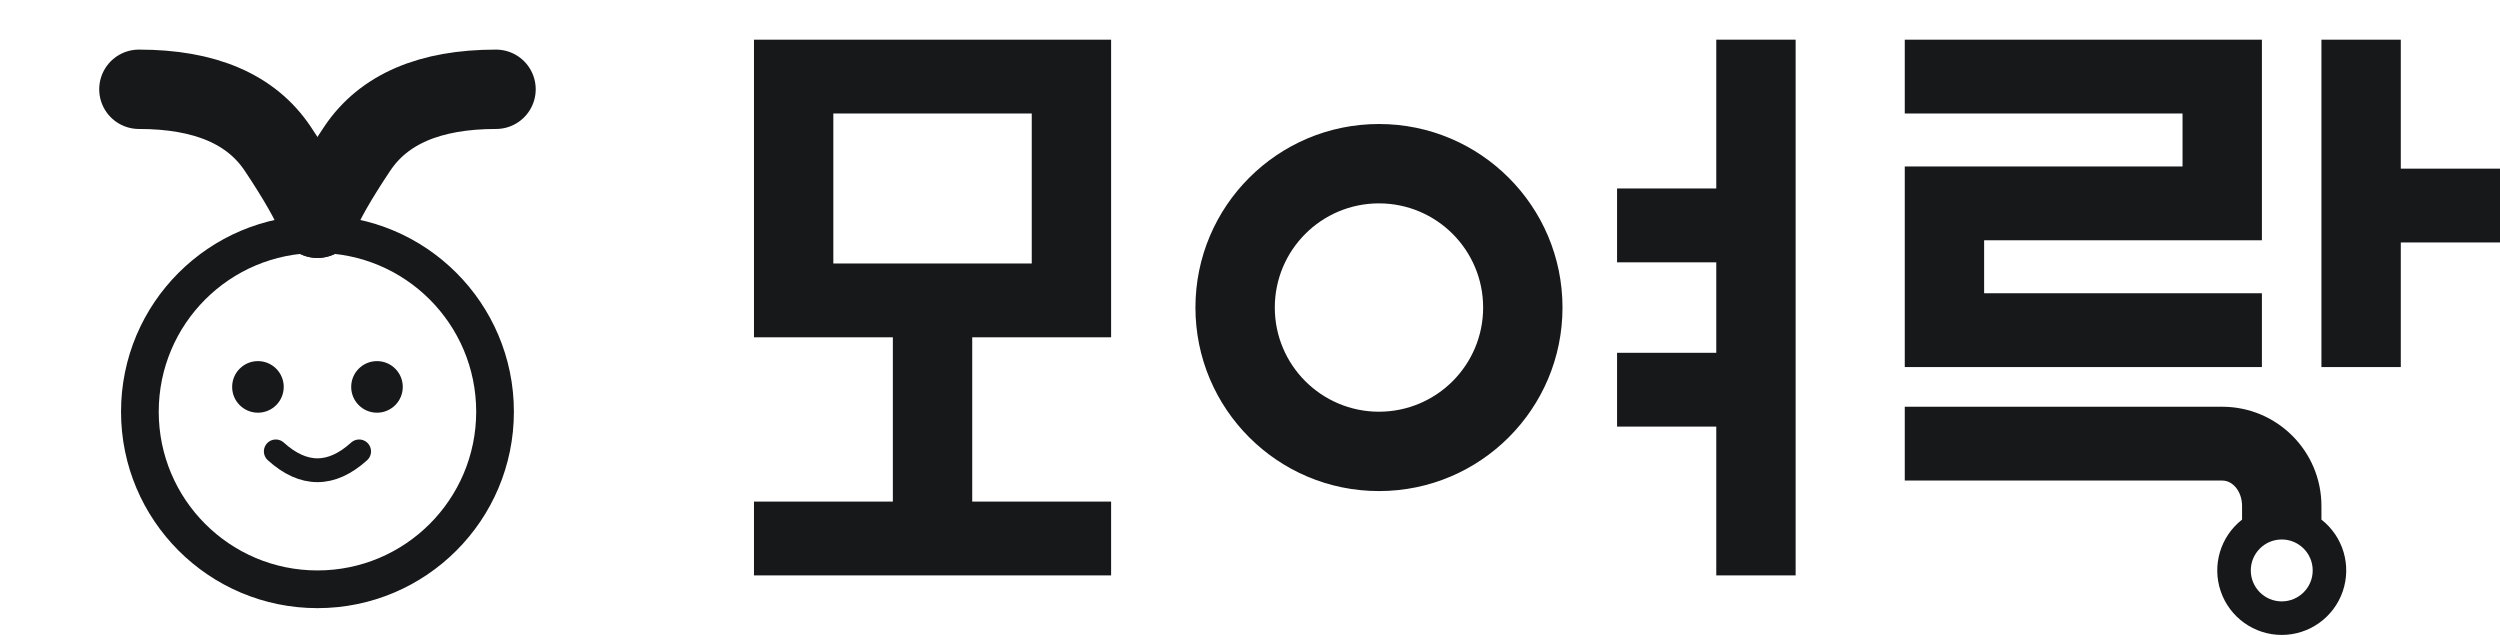
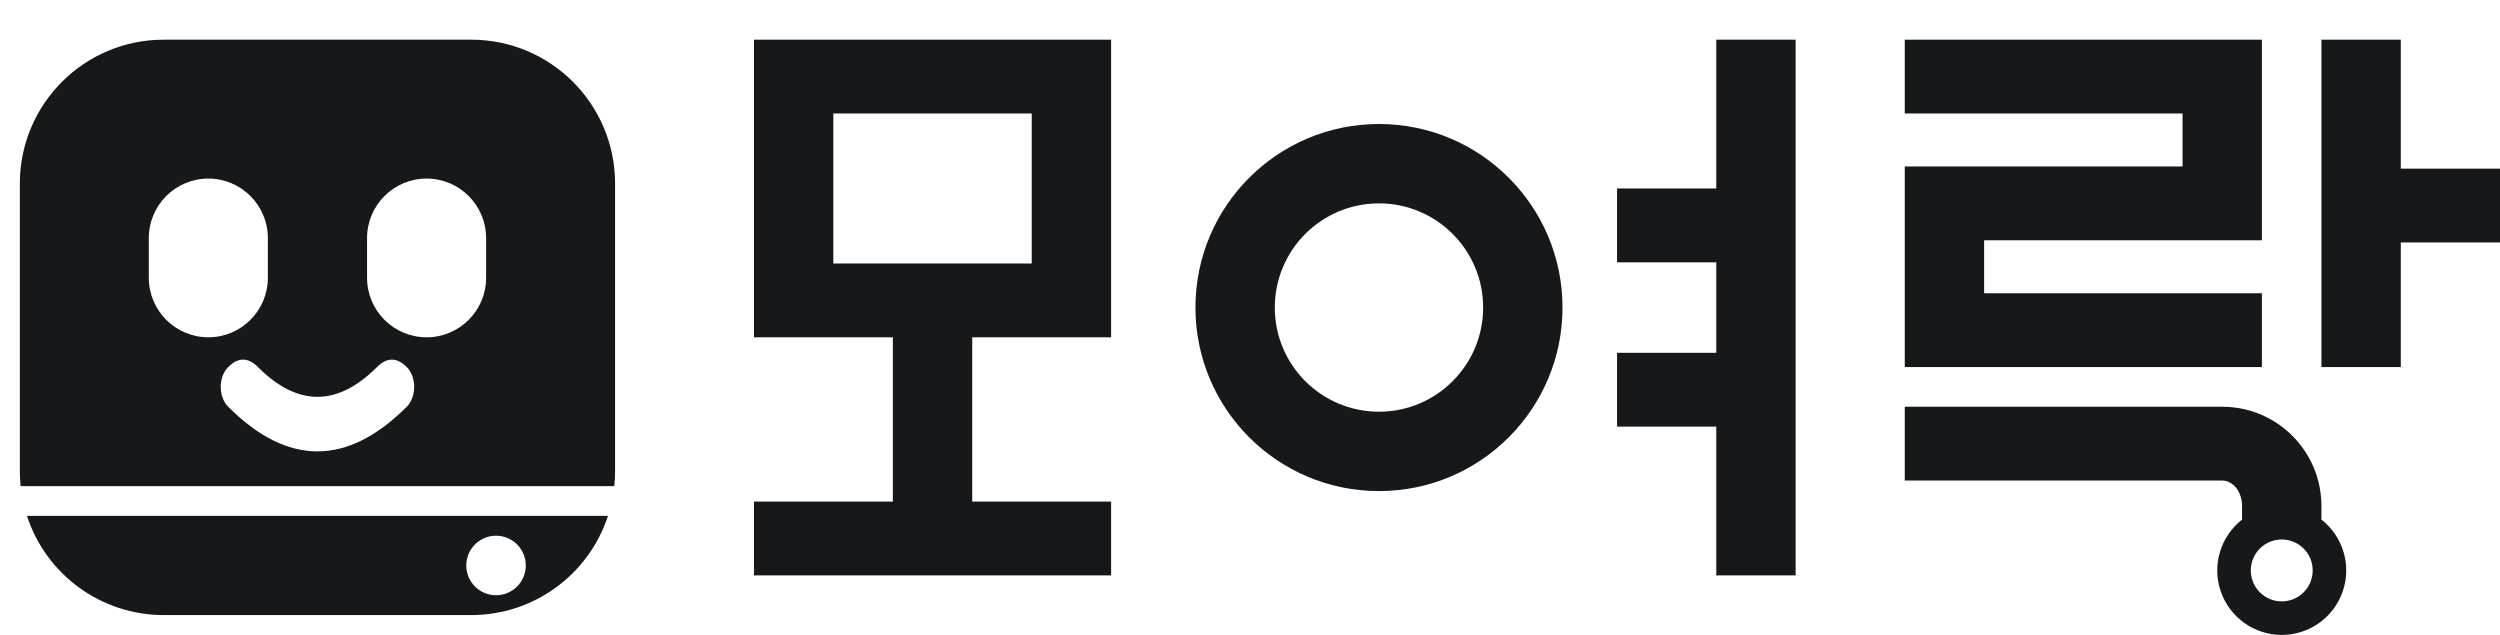
<svg xmlns="http://www.w3.org/2000/svg" width="252" height="64" viewBox="0 0 252 64" role="img" aria-label="모여락 최종 단색 가로형">
-   <path d="M14 9 Q24 9 28 15 Q31 19.5 32 22" fill="none" stroke="#17181A" stroke-width="8" stroke-linecap="round" stroke-linejoin="round" />
-   <path d="M50 9 Q40 9 36 15 Q33 19.5 32 22" fill="none" stroke="#17181A" stroke-width="8" stroke-linecap="round" stroke-linejoin="round" />
-   <path fill="#17181A" fill-rule="evenodd" d="M12.2 41.5 A19.8 19.8 0 1 0 51.8 41.5 A19.8 19.8 0 1 0 12.2 41.5 Z M16 41.5 A16 16 0 1 0 48 41.5 A16 16 0 1 0 16 41.5 Z" />
-   <circle cx="26" cy="39" r="2.6" fill="#17181A" />
-   <circle cx="38" cy="39" r="2.6" fill="#17181A" />
-   <path d="M27.8 45.5 Q32 49.3 36.2 45.5" fill="none" stroke="#17181A" stroke-width="2.4" stroke-linecap="round" />
+   <path fill="#17181A" fill-rule="evenodd" d="M16.5 4 H47.5 A14.5 14.5 0 0 1 62 18.5 V47.5 A14.5 14.5 0 0 1 61.922 49 H2.078 A14.5 14.5 0 0 1 2 47.5 V18.5 A14.5 14.5 0 0 1 16.5 4 Z M21 18 H21 A6 6 0 0 1 27 24 V28 A6 6 0 0 1 21 34 H21 A6 6 0 0 1 15 28 V24 A6 6 0 0 1 21 18 Z M43 18 H43 A6 6 0 0 1 49 24 V28 A6 6 0 0 1 43 34 H43 A6 6 0 0 1 37 28 V24 A6 6 0 0 1 43 18 Z M23 37 C24 36 25 36 26 37 Q32 43 38 37 C39 36 40 36 41 37 C42 38 42 40 41 41 Q32 50 23 41 C22 40 22 38 23 37 Z" />
+   <path fill="#17181A" fill-rule="evenodd" d="M2.716 52 H61.284 A14.5 14.5 0 0 1 47.5 62 H16.5 A14.5 14.5 0 0 1 2.716 52 Z M47 57 A3 3 0 1 0 53 57 A3 3 0 1 0 47 57 Z" />
  <g transform="translate(76 0)">
    <g transform="translate(0 0)">
      <path fill="#17181A" fill-rule="evenodd" d="M0 4 H36 V34 H0 Z M8 11.44 H28 V26.56 H8 Z M14 34 H22 V50.56 H14 Z M0 50.56 H36 V58 H0 Z" />
    </g>
    <g transform="translate(45 0)">
      <path fill="#17181A" fill-rule="evenodd" d="M-0.5 31 A18.5 18.5 0 1 0 36.5 31 A18.5 18.5 0 1 0 -0.5 31 Z M7.5 31 A10.5 10.5 0 1 0 28.5 31 A10.5 10.5 0 1 0 7.5 31 Z M42 19 H52 V26.44 H42 Z M42 35.56 H52 V43 H42 Z M52 4 H60 V58 H52 Z" />
    </g>
    <g transform="translate(116 0)">
      <path fill="#17181A" fill-rule="evenodd" d="M0 4 L36 4 L36 24.22 L8 24.22 L8 29.56 L36 29.56 L36 37 L0 37 L0 16.78 L28 16.78 L28 11.44 L0 11.44 Z" />
      <path fill="#17181A" fill-rule="evenodd" d="M42 4 H50 V37 H42 Z M50 17 H60 V24.44 H50 Z" />
      <path fill="#17181A" fill-rule="evenodd" d="M0 41 H32 A10 10 0 0 1 42 51 V52.377 A6.5 6.5 0 1 1 34 52.377 V51 A2 2.56 0 0 0 32 48.44 H0 Z M34.88 57.5 A3.12 3.12 0 1 0 41.12 57.5 A3.12 3.12 0 1 0 34.88 57.5 Z" />
    </g>
  </g>
</svg>
